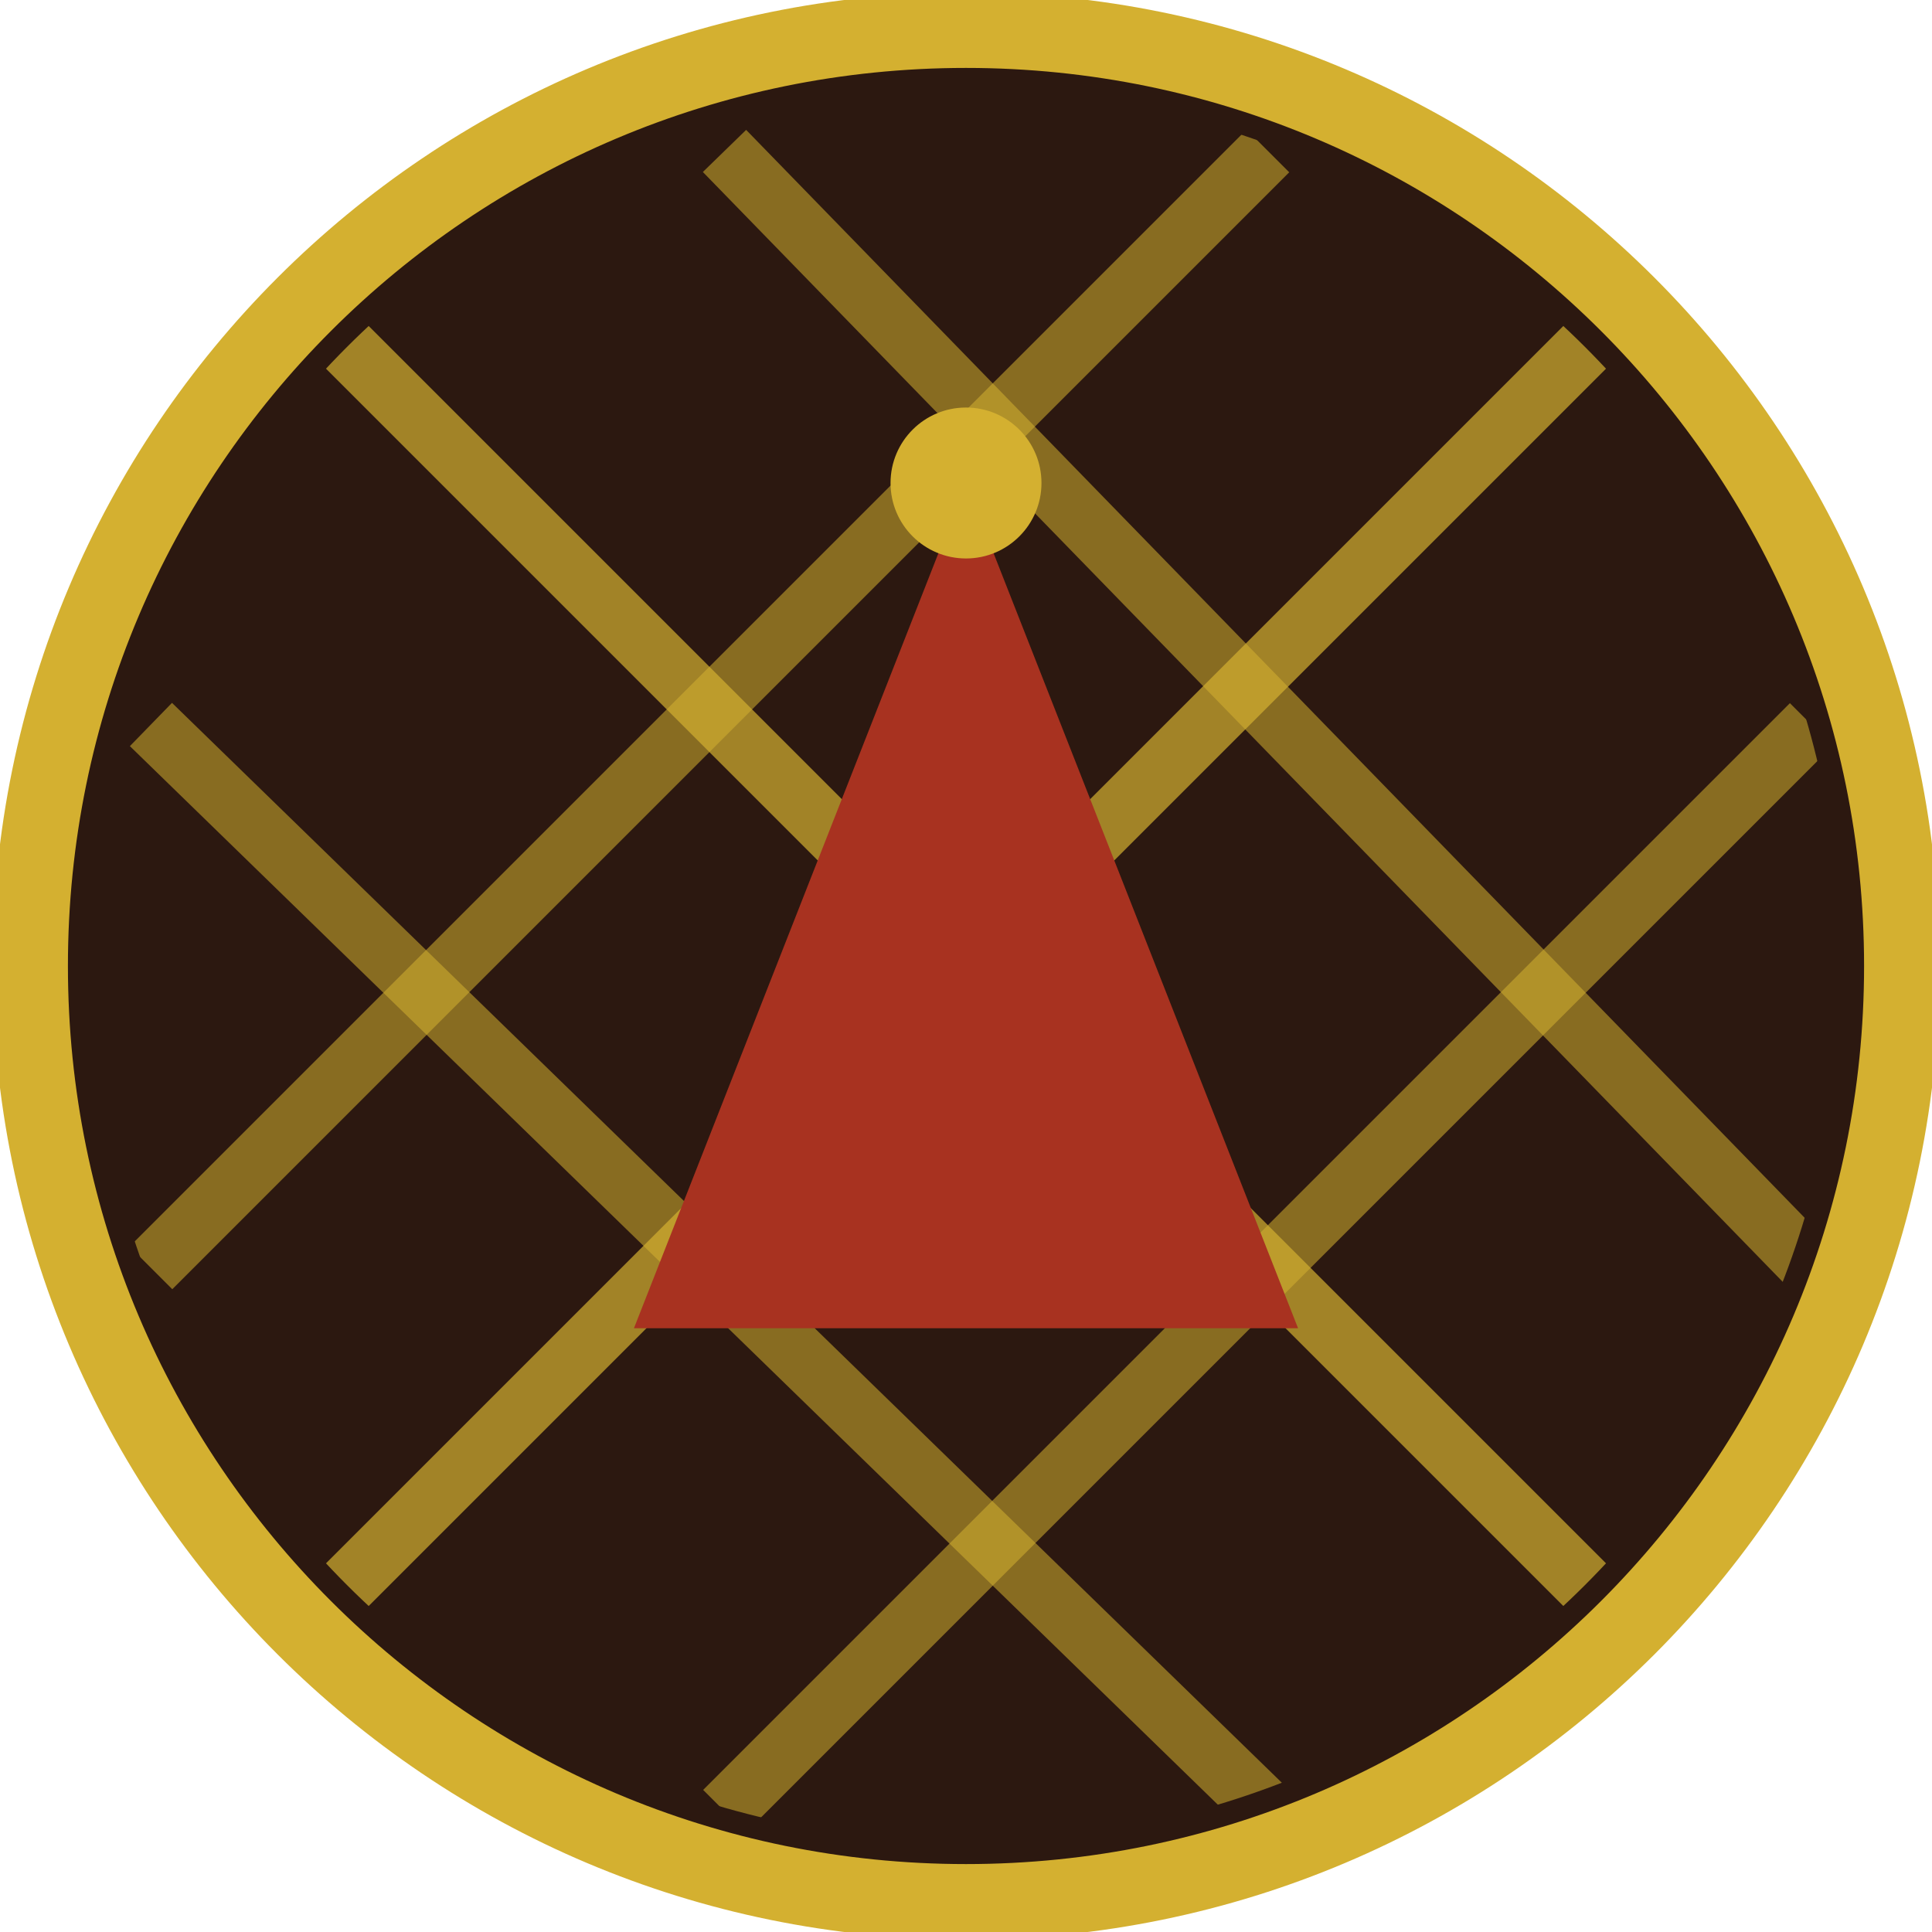
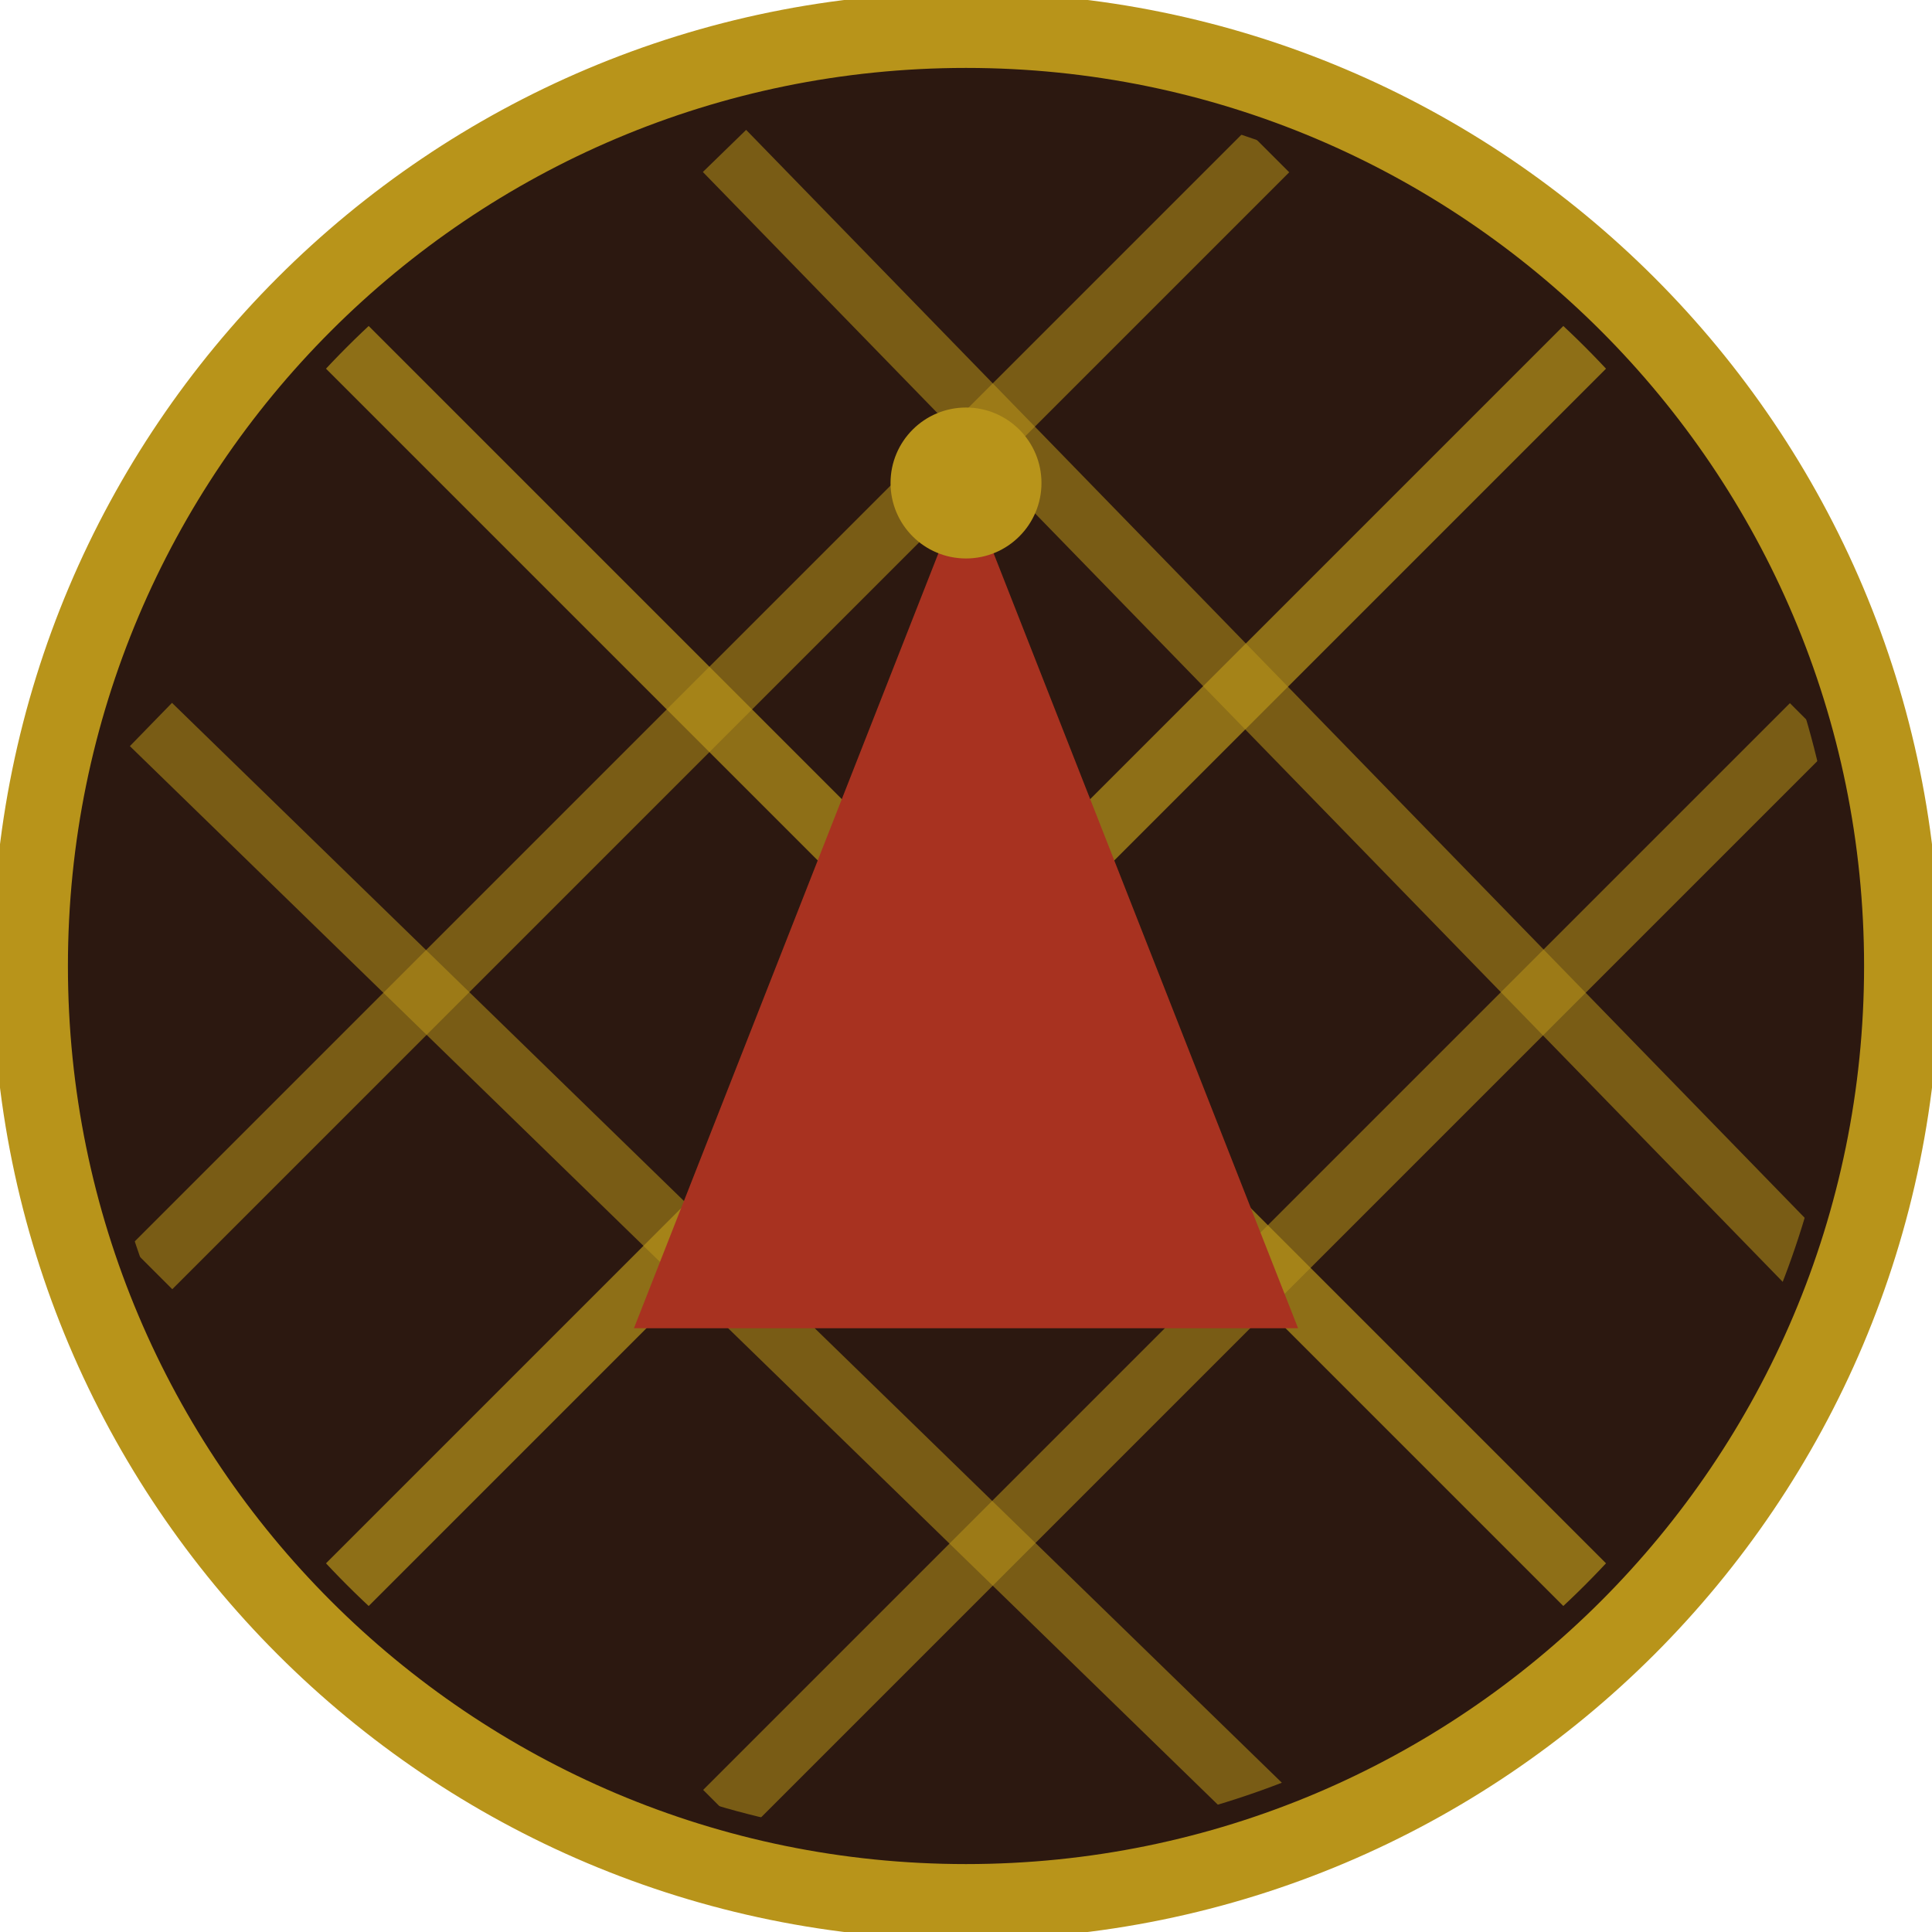
<svg xmlns="http://www.w3.org/2000/svg" viewBox="0 0 64 64" width="64" height="64">
  <defs>
    <clipPath id="c">
      <circle cx="32" cy="32" r="29" />
    </clipPath>
  </defs>
  <circle cx="32" cy="32" r="31" fill="#2C1810" />
-   <circle cx="32" cy="32" r="31" fill="none" stroke="#D4B030" stroke-width="2.5" />
+   <circle cx="32" cy="32" r="31" fill="none" stroke="#B8941A" stroke-width="2.5" />
  <g clip-path="url(#c)">
-     <line x1="10" y1="10" x2="54" y2="54" stroke="#D4B030" stroke-width="2" opacity="0.7" />
-     <line x1="24" y1="5" x2="60" y2="42" stroke="#D4B030" stroke-width="2" opacity="0.55" />
-     <line x1="5" y1="24" x2="42" y2="60" stroke="#D4B030" stroke-width="2" opacity="0.55" />
-     <line x1="54" y1="10" x2="10" y2="54" stroke="#D4B030" stroke-width="2" opacity="0.7" />
-     <line x1="60" y1="24" x2="24" y2="60" stroke="#D4B030" stroke-width="2" opacity="0.55" />
-     <line x1="42" y1="5" x2="5" y2="42" stroke="#D4B030" stroke-width="2" opacity="0.55" />
+     <line x1="10" y1="10" x2="54" y2="54" stroke="#B8941A" stroke-width="2" opacity="0.7" />
+     <line x1="24" y1="5" x2="60" y2="42" stroke="#B8941A" stroke-width="2" opacity="0.55" />
+     <line x1="5" y1="24" x2="42" y2="60" stroke="#B8941A" stroke-width="2" opacity="0.55" />
+     <line x1="54" y1="10" x2="10" y2="54" stroke="#B8941A" stroke-width="2" opacity="0.7" />
+     <line x1="60" y1="24" x2="24" y2="60" stroke="#B8941A" stroke-width="2" opacity="0.55" />
+     <line x1="42" y1="5" x2="5" y2="42" stroke="#B8941A" stroke-width="2" opacity="0.55" />
  </g>
  <path d="M32,16 L21,44 L43,44 Z" fill="#A83220" />
-   <circle cx="32" cy="16" r="2.5" fill="#D4B030" />
+   <circle cx="32" cy="16" r="2.5" fill="#B8941A" />
</svg>
